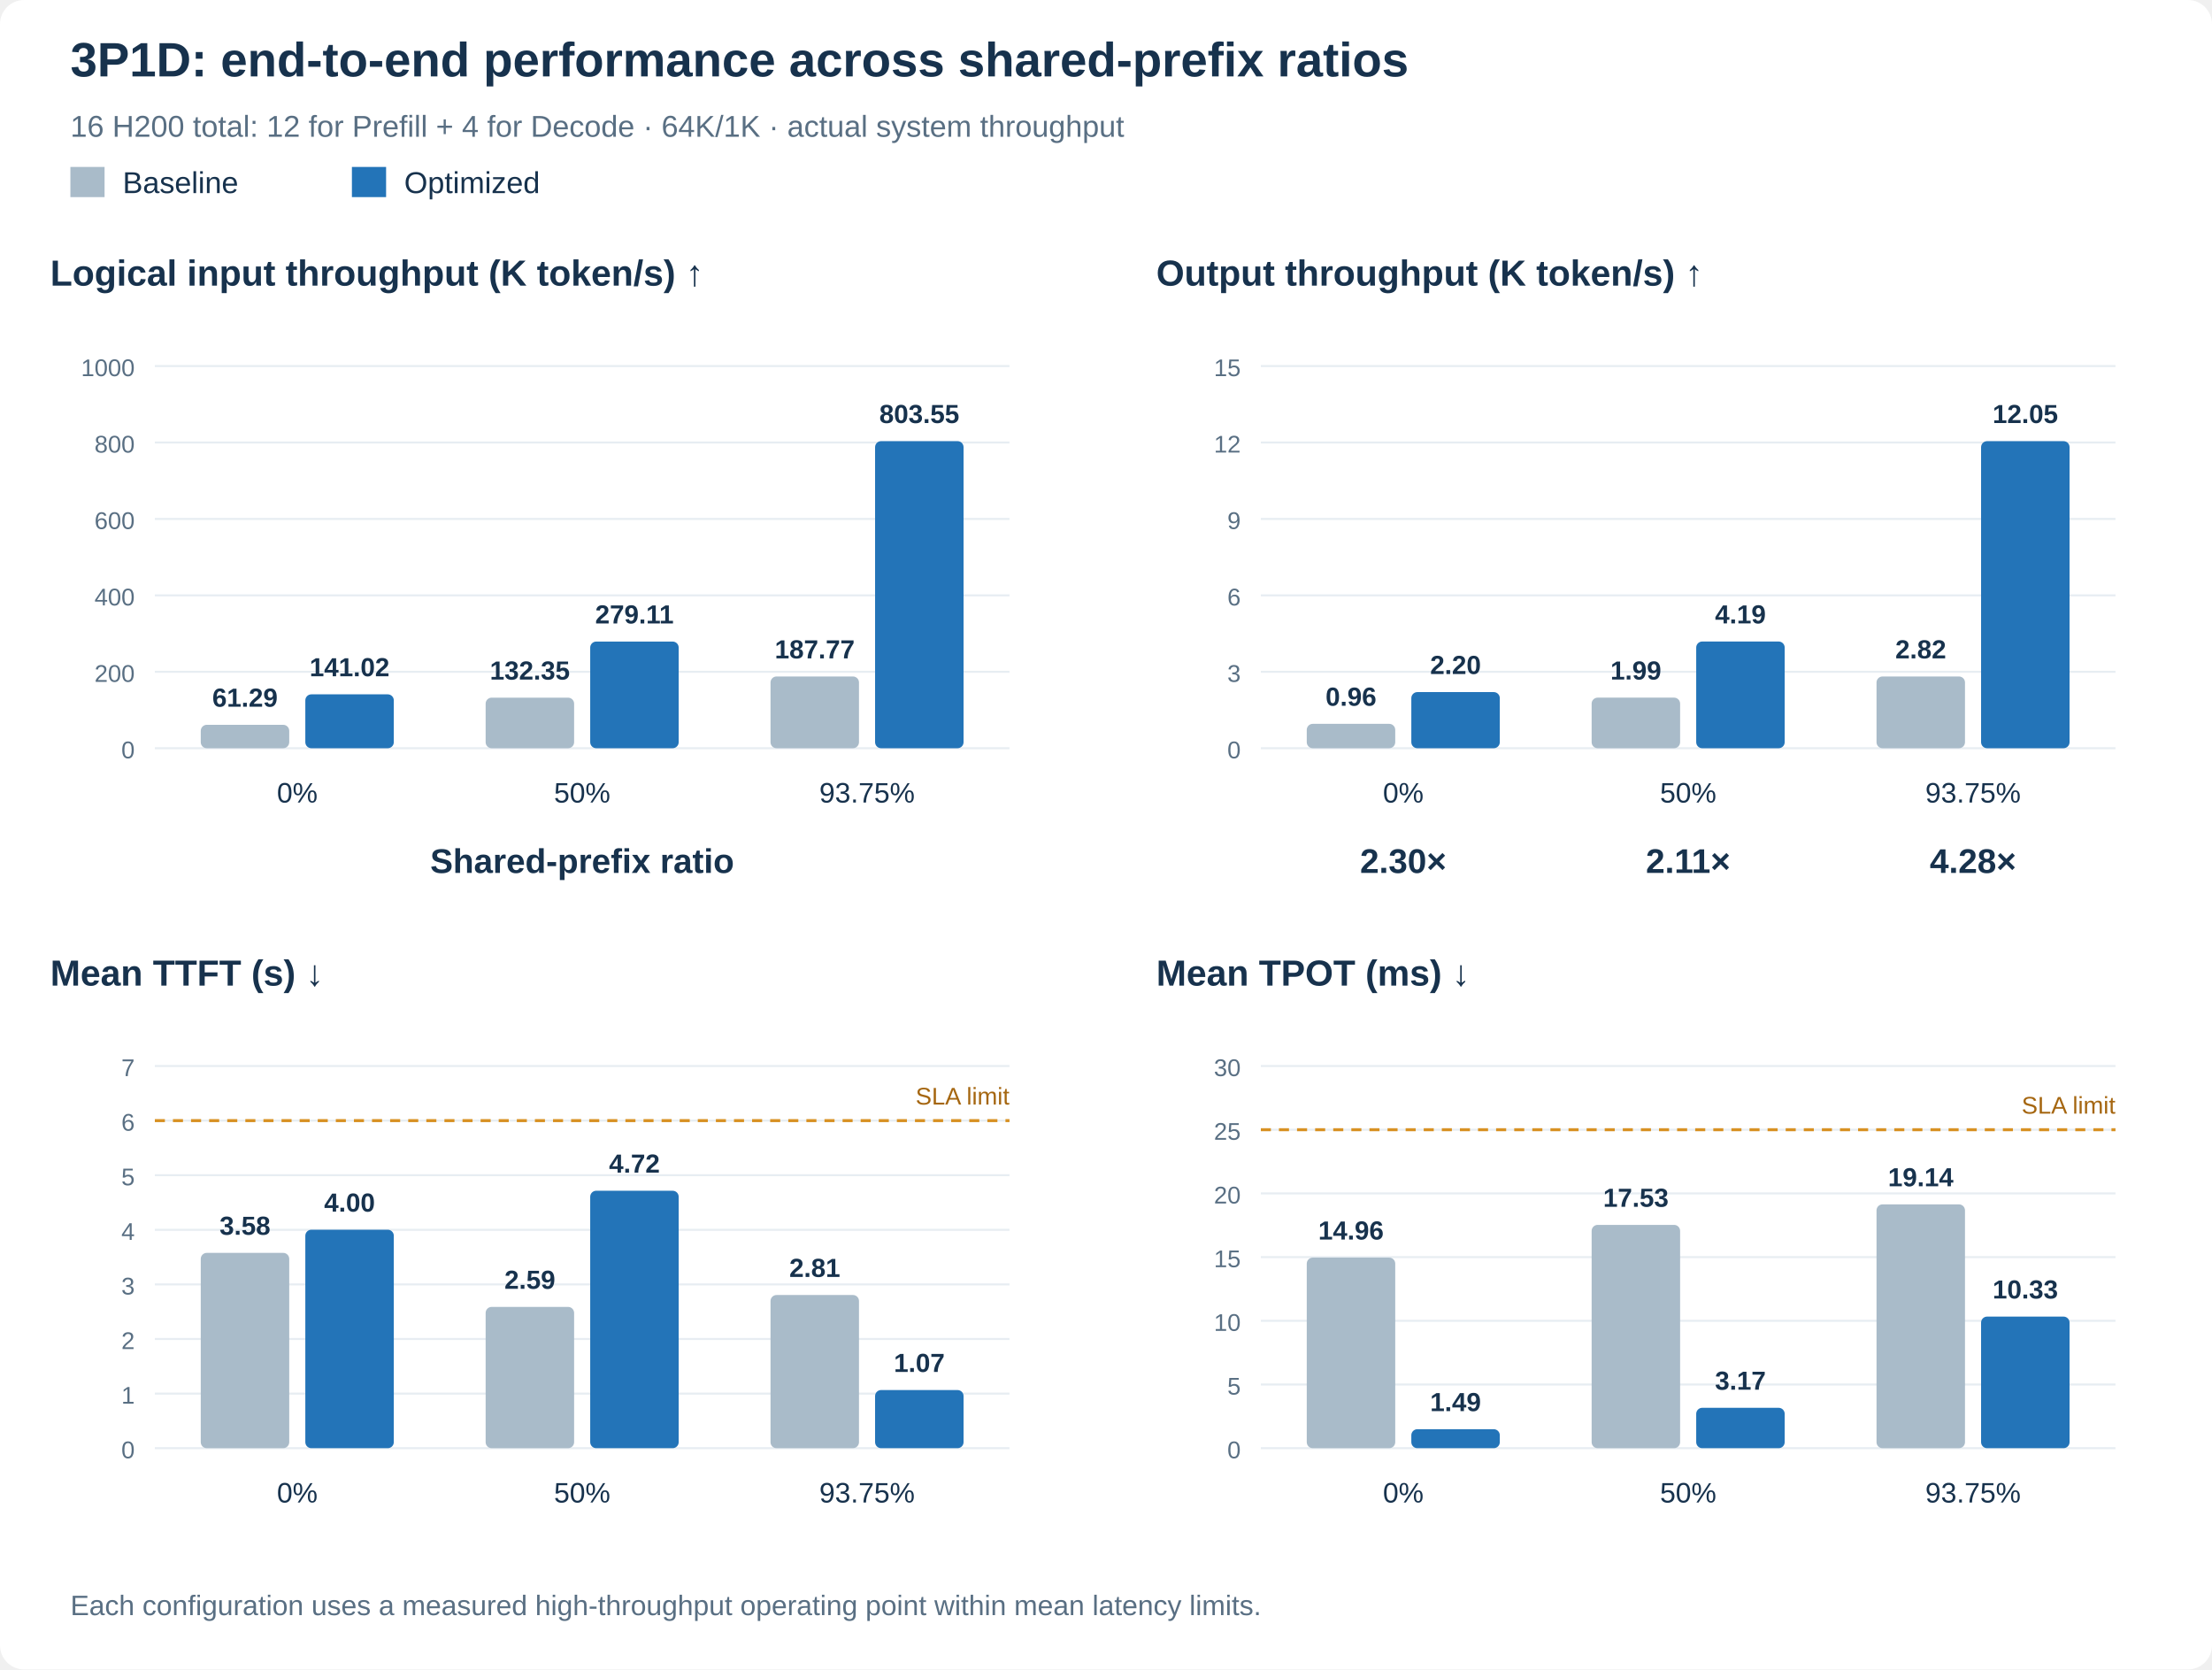
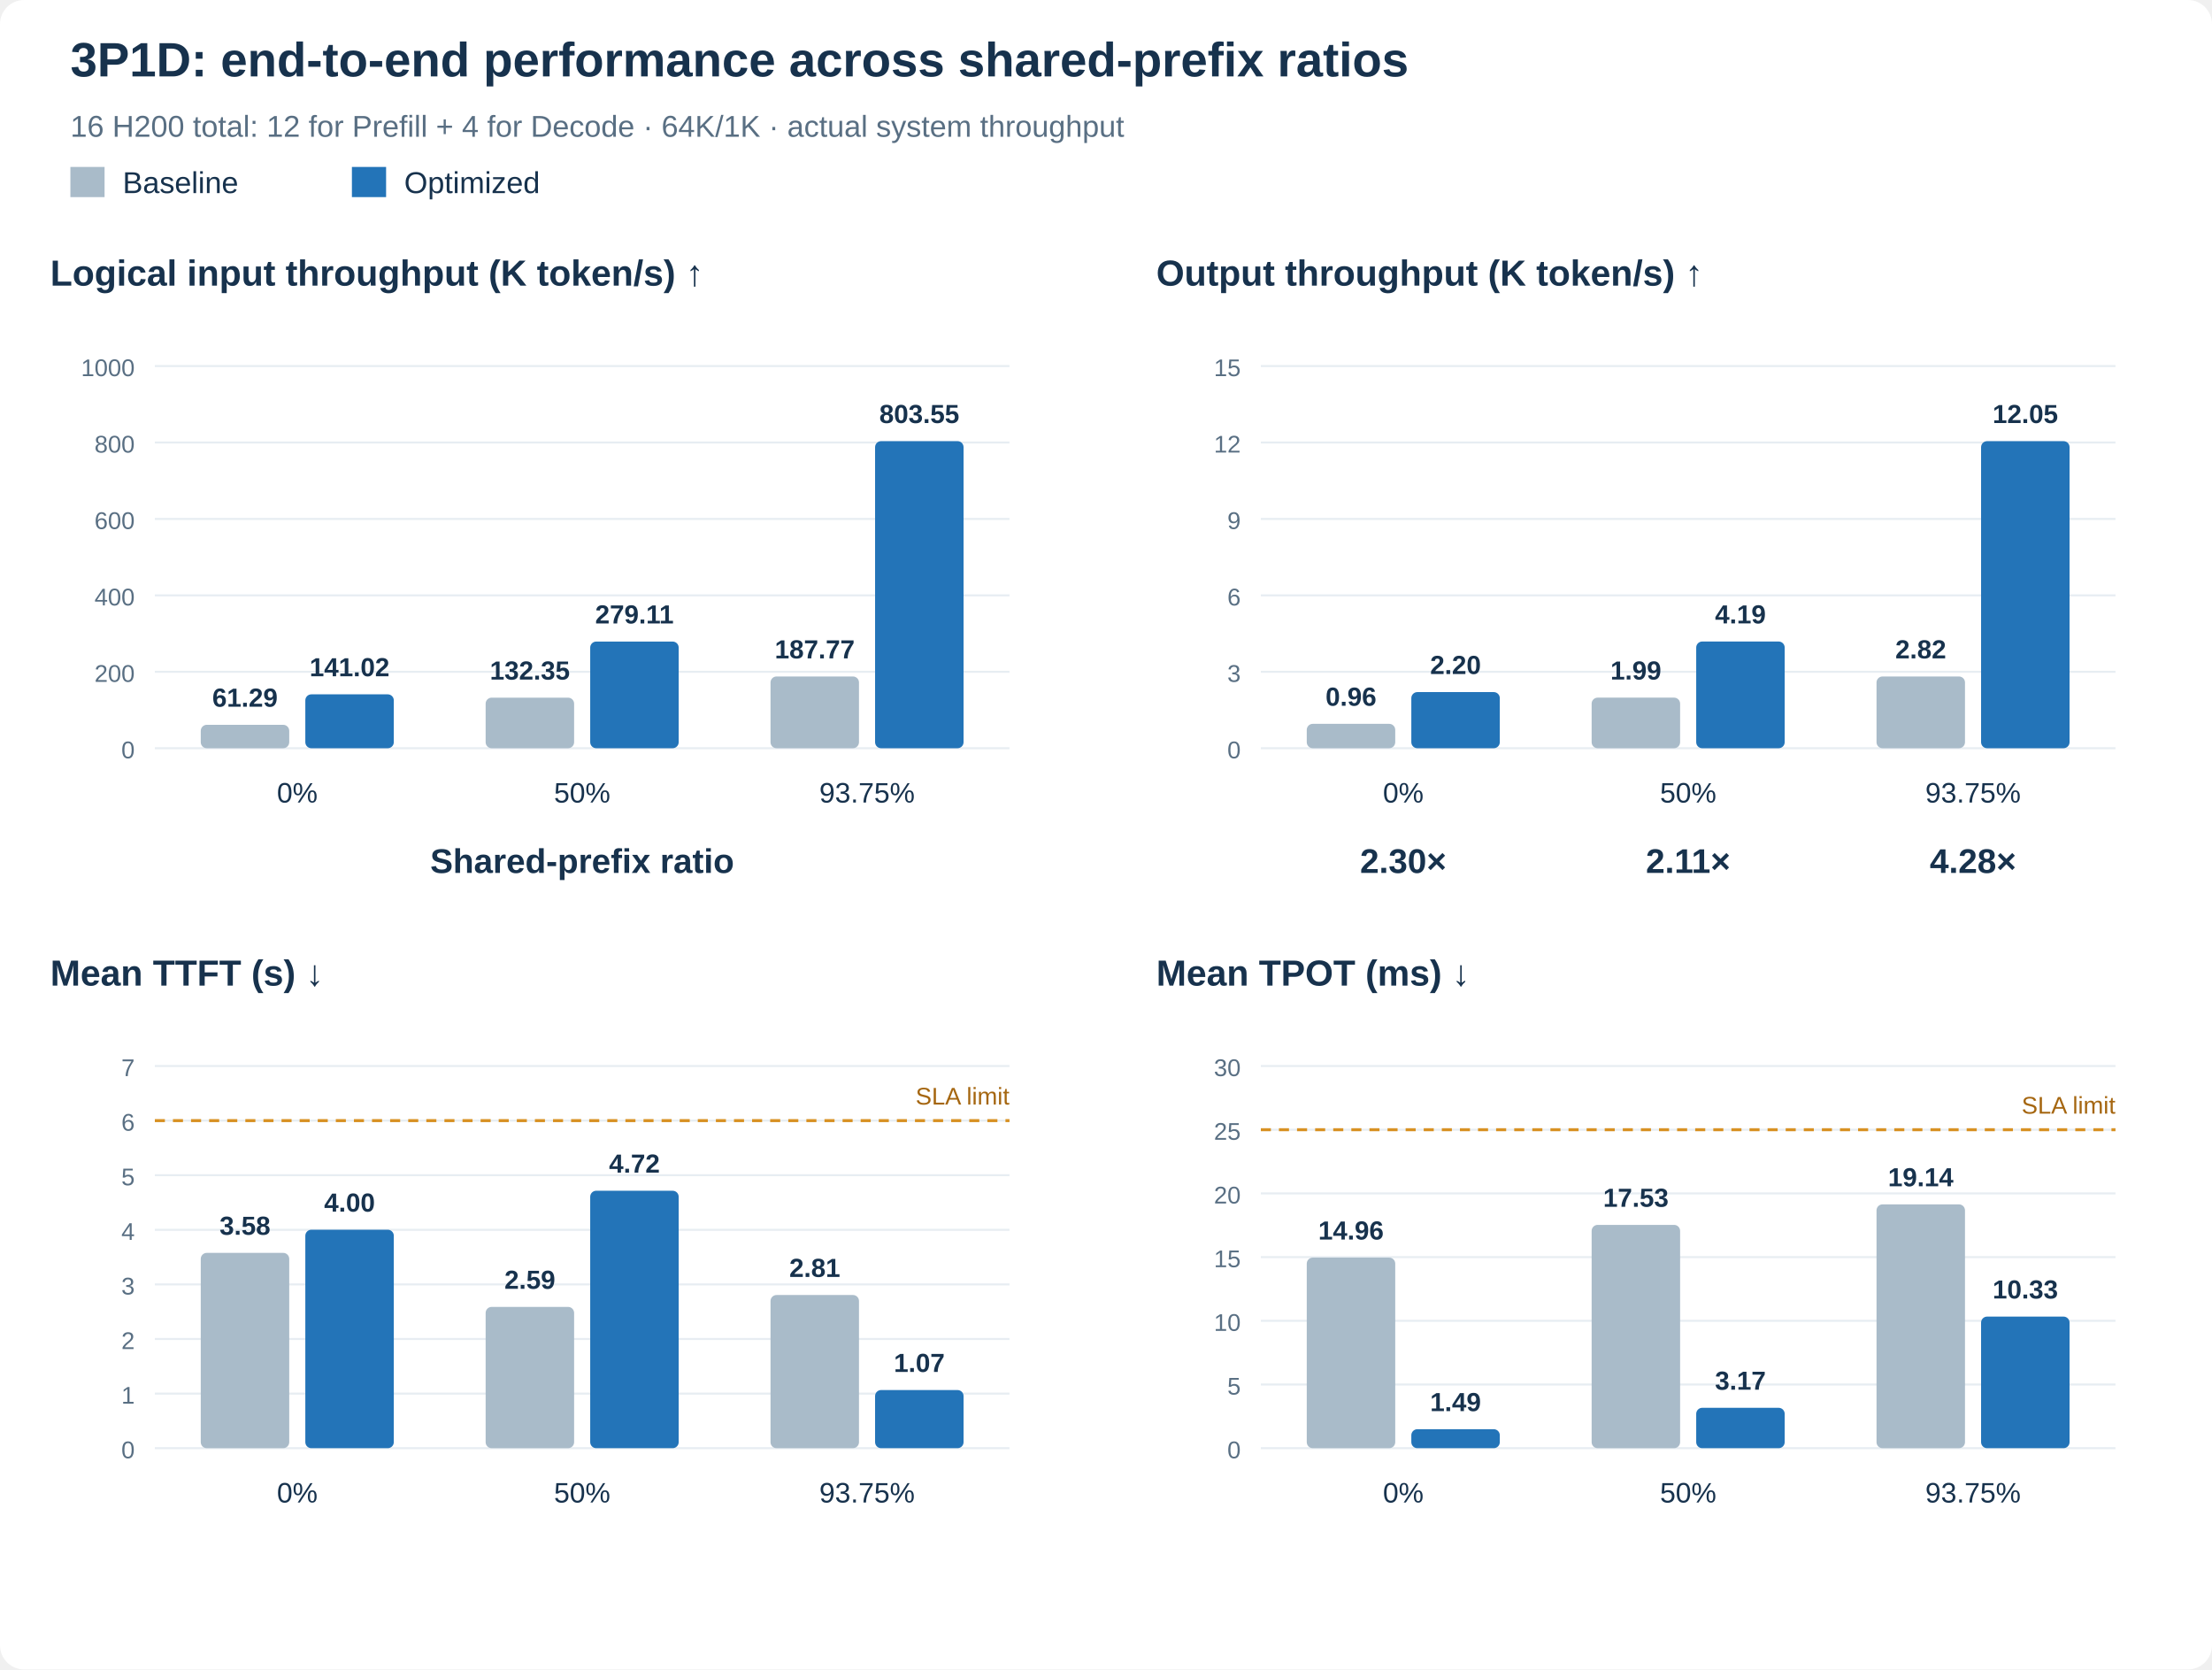
<svg xmlns="http://www.w3.org/2000/svg" width="1100" height="830" viewBox="0 0 1100 830" role="img" aria-labelledby="title desc">
  <style>text{font-family:Arial,Helvetica,sans-serif}</style>
  <rect width="1100" height="830" fill="white" rx="12" />
  <text x="35" y="38" font-size="24" font-weight="bold" text-anchor="start" fill="#17324d">3P1D: end-to-end performance across shared-prefix ratios</text>
  <text x="35" y="68" font-size="15" font-weight="normal" text-anchor="start" fill="#596f83">16 H200 total: 12 for Prefill + 4 for Decode · 64K/1K · actual system throughput</text>
  <rect x="35" y="83" width="17" height="15" fill="#a9bbc9" />
  <text x="61" y="96" font-size="15" font-weight="normal" text-anchor="start" fill="#17324d">Baseline</text>
  <rect x="175" y="83" width="17" height="15" fill="#2374b8" />
  <text x="201" y="96" font-size="15" font-weight="normal" text-anchor="start" fill="#17324d">Optimized</text>
  <text x="25" y="142" font-size="18" font-weight="bold" text-anchor="start" fill="#17324d">Logical input throughput (K token/s) ↑</text>
  <line x1="77" x2="502" y1="372.0" y2="372.0" stroke="#e7edf2" />
  <text x="67" y="377.0" font-size="12" font-weight="normal" text-anchor="end" fill="#596f83">0</text>
  <line x1="77" x2="502" y1="334.0" y2="334.0" stroke="#e7edf2" />
  <text x="67" y="339.0" font-size="12" font-weight="normal" text-anchor="end" fill="#596f83">200</text>
  <line x1="77" x2="502" y1="296.0" y2="296.0" stroke="#e7edf2" />
  <text x="67" y="301.0" font-size="12" font-weight="normal" text-anchor="end" fill="#596f83">400</text>
  <line x1="77" x2="502" y1="258.0" y2="258.0" stroke="#e7edf2" />
  <text x="67" y="263.0" font-size="12" font-weight="normal" text-anchor="end" fill="#596f83">600</text>
  <line x1="77" x2="502" y1="220.0" y2="220.0" stroke="#e7edf2" />
  <text x="67" y="225.0" font-size="12" font-weight="normal" text-anchor="end" fill="#596f83">800</text>
  <line x1="77" x2="502" y1="182.0" y2="182.0" stroke="#e7edf2" />
  <text x="67" y="187.0" font-size="12" font-weight="normal" text-anchor="end" fill="#596f83">1000</text>
  <rect x="99.833" y="360.355" width="44" height="11.645" fill="#a9bbc9" rx="3" />
  <text x="121.833" y="351.355" font-size="13" font-weight="bold" text-anchor="middle" fill="#17324d">61.29</text>
  <rect x="151.833" y="345.207" width="44" height="26.793" fill="#2374b8" rx="3" />
  <text x="173.833" y="336.207" font-size="13" font-weight="bold" text-anchor="middle" fill="#17324d">141.02</text>
  <text x="147.833" y="399" font-size="14" font-weight="normal" text-anchor="middle" fill="#17324d">0%</text>
  <rect x="241.5" y="346.854" width="44" height="25.146" fill="#a9bbc9" rx="3" />
  <text x="263.5" y="337.854" font-size="13" font-weight="bold" text-anchor="middle" fill="#17324d">132.35</text>
  <rect x="293.5" y="318.969" width="44" height="53.031" fill="#2374b8" rx="3" />
  <text x="315.5" y="309.969" font-size="13" font-weight="bold" text-anchor="middle" fill="#17324d">279.11</text>
  <text x="289.5" y="399" font-size="14" font-weight="normal" text-anchor="middle" fill="#17324d">50%</text>
  <rect x="383.167" y="336.324" width="44" height="35.676" fill="#a9bbc9" rx="3" />
  <text x="405.167" y="327.324" font-size="13" font-weight="bold" text-anchor="middle" fill="#17324d">187.77</text>
  <rect x="435.167" y="219.325" width="44" height="152.675" fill="#2374b8" rx="3" />
  <text x="457.167" y="210.325" font-size="13" font-weight="bold" text-anchor="middle" fill="#17324d">803.55</text>
  <text x="431.167" y="399" font-size="14" font-weight="normal" text-anchor="middle" fill="#17324d">93.75%</text>
  <text x="289.5" y="434" font-size="17" font-weight="bold" text-anchor="middle" fill="#17324d">Shared-prefix ratio</text>
  <text x="575" y="142" font-size="18" font-weight="bold" text-anchor="start" fill="#17324d">Output throughput (K token/s) ↑</text>
  <line x1="627" x2="1052" y1="372.0" y2="372.0" stroke="#e7edf2" />
  <text x="617" y="377.0" font-size="12" font-weight="normal" text-anchor="end" fill="#596f83">0</text>
  <line x1="627" x2="1052" y1="334.0" y2="334.0" stroke="#e7edf2" />
  <text x="617" y="339.0" font-size="12" font-weight="normal" text-anchor="end" fill="#596f83">3</text>
  <line x1="627" x2="1052" y1="296.0" y2="296.0" stroke="#e7edf2" />
  <text x="617" y="301.0" font-size="12" font-weight="normal" text-anchor="end" fill="#596f83">6</text>
  <line x1="627" x2="1052" y1="258.0" y2="258.0" stroke="#e7edf2" />
  <text x="617" y="263.0" font-size="12" font-weight="normal" text-anchor="end" fill="#596f83">9</text>
  <line x1="627" x2="1052" y1="220.0" y2="220.0" stroke="#e7edf2" />
  <text x="617" y="225.0" font-size="12" font-weight="normal" text-anchor="end" fill="#596f83">12</text>
  <line x1="627" x2="1052" y1="182.0" y2="182.0" stroke="#e7edf2" />
  <text x="617" y="187.0" font-size="12" font-weight="normal" text-anchor="end" fill="#596f83">15</text>
  <rect x="649.833" y="359.87" width="44" height="12.13" fill="#a9bbc9" rx="3" />
  <text x="671.833" y="350.87" font-size="13" font-weight="bold" text-anchor="middle" fill="#17324d">0.96</text>
  <rect x="701.833" y="344.091" width="44" height="27.909" fill="#2374b8" rx="3" />
  <text x="723.833" y="335.091" font-size="13" font-weight="bold" text-anchor="middle" fill="#17324d">2.20</text>
  <text x="697.833" y="399" font-size="14" font-weight="normal" text-anchor="middle" fill="#17324d">0%</text>
  <rect x="791.5" y="346.842" width="44" height="25.158" fill="#a9bbc9" rx="3" />
  <text x="813.5" y="337.842" font-size="13" font-weight="bold" text-anchor="middle" fill="#17324d">1.99</text>
  <rect x="843.5" y="318.945" width="44" height="53.055" fill="#2374b8" rx="3" />
  <text x="865.5" y="309.945" font-size="13" font-weight="bold" text-anchor="middle" fill="#17324d">4.19</text>
  <text x="839.5" y="399" font-size="14" font-weight="normal" text-anchor="middle" fill="#17324d">50%</text>
  <rect x="933.167" y="336.325" width="44" height="35.675" fill="#a9bbc9" rx="3" />
  <text x="955.167" y="327.325" font-size="13" font-weight="bold" text-anchor="middle" fill="#17324d">2.82</text>
  <rect x="985.167" y="219.328" width="44" height="152.672" fill="#2374b8" rx="3" />
  <text x="1007.167" y="210.328" font-size="13" font-weight="bold" text-anchor="middle" fill="#17324d">12.05</text>
  <text x="981.167" y="399" font-size="14" font-weight="normal" text-anchor="middle" fill="#17324d">93.75%</text>
  <text x="697.83" y="434" font-size="17" font-weight="bold" text-anchor="middle" fill="#17324d">2.30×</text>
  <text x="839.5" y="434" font-size="17" font-weight="bold" text-anchor="middle" fill="#17324d">2.11×</text>
  <text x="981.17" y="434" font-size="17" font-weight="bold" text-anchor="middle" fill="#17324d">4.28×</text>
  <text x="25" y="490" font-size="18" font-weight="bold" text-anchor="start" fill="#17324d">Mean TTFT (s) ↓</text>
  <line x1="77" x2="502" y1="720.0" y2="720.0" stroke="#e7edf2" />
  <text x="67" y="725.0" font-size="12" font-weight="normal" text-anchor="end" fill="#596f83">0</text>
  <line x1="77" x2="502" y1="692.857" y2="692.857" stroke="#e7edf2" />
  <text x="67" y="697.857" font-size="12" font-weight="normal" text-anchor="end" fill="#596f83">1</text>
  <line x1="77" x2="502" y1="665.714" y2="665.714" stroke="#e7edf2" />
  <text x="67" y="670.714" font-size="12" font-weight="normal" text-anchor="end" fill="#596f83">2</text>
  <line x1="77" x2="502" y1="638.571" y2="638.571" stroke="#e7edf2" />
  <text x="67" y="643.571" font-size="12" font-weight="normal" text-anchor="end" fill="#596f83">3</text>
  <line x1="77" x2="502" y1="611.429" y2="611.429" stroke="#e7edf2" />
  <text x="67" y="616.429" font-size="12" font-weight="normal" text-anchor="end" fill="#596f83">4</text>
  <line x1="77" x2="502" y1="584.286" y2="584.286" stroke="#e7edf2" />
  <text x="67" y="589.286" font-size="12" font-weight="normal" text-anchor="end" fill="#596f83">5</text>
  <line x1="77" x2="502" y1="557.143" y2="557.143" stroke="#e7edf2" />
  <text x="67" y="562.143" font-size="12" font-weight="normal" text-anchor="end" fill="#596f83">6</text>
  <line x1="77" x2="502" y1="530.0" y2="530.0" stroke="#e7edf2" />
  <text x="67" y="535.0" font-size="12" font-weight="normal" text-anchor="end" fill="#596f83">7</text>
  <rect x="99.833" y="622.892" width="44" height="97.108" fill="#a9bbc9" rx="3" />
  <text x="121.833" y="613.892" font-size="13" font-weight="bold" text-anchor="middle" fill="#17324d">3.58</text>
  <rect x="151.833" y="611.386" width="44" height="108.614" fill="#2374b8" rx="3" />
  <text x="173.833" y="602.386" font-size="13" font-weight="bold" text-anchor="middle" fill="#17324d">4.00</text>
  <text x="147.833" y="747" font-size="14" font-weight="normal" text-anchor="middle" fill="#17324d">0%</text>
  <rect x="241.5" y="649.758" width="44" height="70.242" fill="#a9bbc9" rx="3" />
  <text x="263.5" y="640.758" font-size="13" font-weight="bold" text-anchor="middle" fill="#17324d">2.59</text>
  <rect x="293.5" y="592.004" width="44" height="127.996" fill="#2374b8" rx="3" />
  <text x="315.5" y="583.004" font-size="13" font-weight="bold" text-anchor="middle" fill="#17324d">4.72</text>
  <text x="289.5" y="747" font-size="14" font-weight="normal" text-anchor="middle" fill="#17324d">50%</text>
  <rect x="383.167" y="643.845" width="44" height="76.155" fill="#a9bbc9" rx="3" />
  <text x="405.167" y="634.845" font-size="13" font-weight="bold" text-anchor="middle" fill="#17324d">2.81</text>
  <rect x="435.167" y="691.09" width="44" height="28.91" fill="#2374b8" rx="3" />
  <text x="457.167" y="682.09" font-size="13" font-weight="bold" text-anchor="middle" fill="#17324d">1.07</text>
  <text x="431.167" y="747" font-size="14" font-weight="normal" text-anchor="middle" fill="#17324d">93.75%</text>
  <line x1="77" x2="502" y1="557.143" y2="557.143" stroke="#d89123" stroke-dasharray="5 4" stroke-width="1.5" />
  <text x="502" y="549.143" font-size="12" font-weight="normal" text-anchor="end" fill="#a56610">SLA limit</text>
  <text x="575" y="490" font-size="18" font-weight="bold" text-anchor="start" fill="#17324d">Mean TPOT (ms) ↓</text>
  <line x1="627" x2="1052" y1="720.0" y2="720.0" stroke="#e7edf2" />
  <text x="617" y="725.0" font-size="12" font-weight="normal" text-anchor="end" fill="#596f83">0</text>
  <line x1="627" x2="1052" y1="688.333" y2="688.333" stroke="#e7edf2" />
  <text x="617" y="693.333" font-size="12" font-weight="normal" text-anchor="end" fill="#596f83">5</text>
  <line x1="627" x2="1052" y1="656.667" y2="656.667" stroke="#e7edf2" />
  <text x="617" y="661.667" font-size="12" font-weight="normal" text-anchor="end" fill="#596f83">10</text>
  <line x1="627" x2="1052" y1="625.0" y2="625.0" stroke="#e7edf2" />
  <text x="617" y="630.0" font-size="12" font-weight="normal" text-anchor="end" fill="#596f83">15</text>
  <line x1="627" x2="1052" y1="593.333" y2="593.333" stroke="#e7edf2" />
  <text x="617" y="598.333" font-size="12" font-weight="normal" text-anchor="end" fill="#596f83">20</text>
  <line x1="627" x2="1052" y1="561.667" y2="561.667" stroke="#e7edf2" />
  <text x="617" y="566.667" font-size="12" font-weight="normal" text-anchor="end" fill="#596f83">25</text>
  <line x1="627" x2="1052" y1="530.0" y2="530.0" stroke="#e7edf2" />
  <text x="617" y="535.0" font-size="12" font-weight="normal" text-anchor="end" fill="#596f83">30</text>
  <rect x="649.833" y="625.253" width="44" height="94.747" fill="#a9bbc9" rx="3" />
  <text x="671.833" y="616.253" font-size="13" font-weight="bold" text-anchor="middle" fill="#17324d">14.96</text>
  <rect x="701.833" y="710.563" width="44" height="9.437" fill="#2374b8" rx="3" />
  <text x="723.833" y="701.563" font-size="13" font-weight="bold" text-anchor="middle" fill="#17324d">1.49</text>
  <text x="697.833" y="747" font-size="14" font-weight="normal" text-anchor="middle" fill="#17324d">0%</text>
  <rect x="791.5" y="608.977" width="44" height="111.023" fill="#a9bbc9" rx="3" />
  <text x="813.5" y="599.977" font-size="13" font-weight="bold" text-anchor="middle" fill="#17324d">17.53</text>
  <rect x="843.5" y="699.923" width="44" height="20.077" fill="#2374b8" rx="3" />
  <text x="865.5" y="690.923" font-size="13" font-weight="bold" text-anchor="middle" fill="#17324d">3.17</text>
  <text x="839.5" y="747" font-size="14" font-weight="normal" text-anchor="middle" fill="#17324d">50%</text>
  <rect x="933.167" y="598.78" width="44" height="121.22" fill="#a9bbc9" rx="3" />
  <text x="955.167" y="589.78" font-size="13" font-weight="bold" text-anchor="middle" fill="#17324d">19.14</text>
  <rect x="985.167" y="654.577" width="44" height="65.423" fill="#2374b8" rx="3" />
  <text x="1007.167" y="645.577" font-size="13" font-weight="bold" text-anchor="middle" fill="#17324d">10.33</text>
  <text x="981.167" y="747" font-size="14" font-weight="normal" text-anchor="middle" fill="#17324d">93.75%</text>
  <line x1="627" x2="1052" y1="561.667" y2="561.667" stroke="#d89123" stroke-dasharray="5 4" stroke-width="1.5" />
  <text x="1052" y="553.667" font-size="12" font-weight="normal" text-anchor="end" fill="#a56610">SLA limit</text>
-   <text x="35" y="803" font-size="14" font-weight="normal" text-anchor="start" fill="#596f83">Each configuration uses a measured high-throughput operating point within mean latency limits.</text>
</svg>
